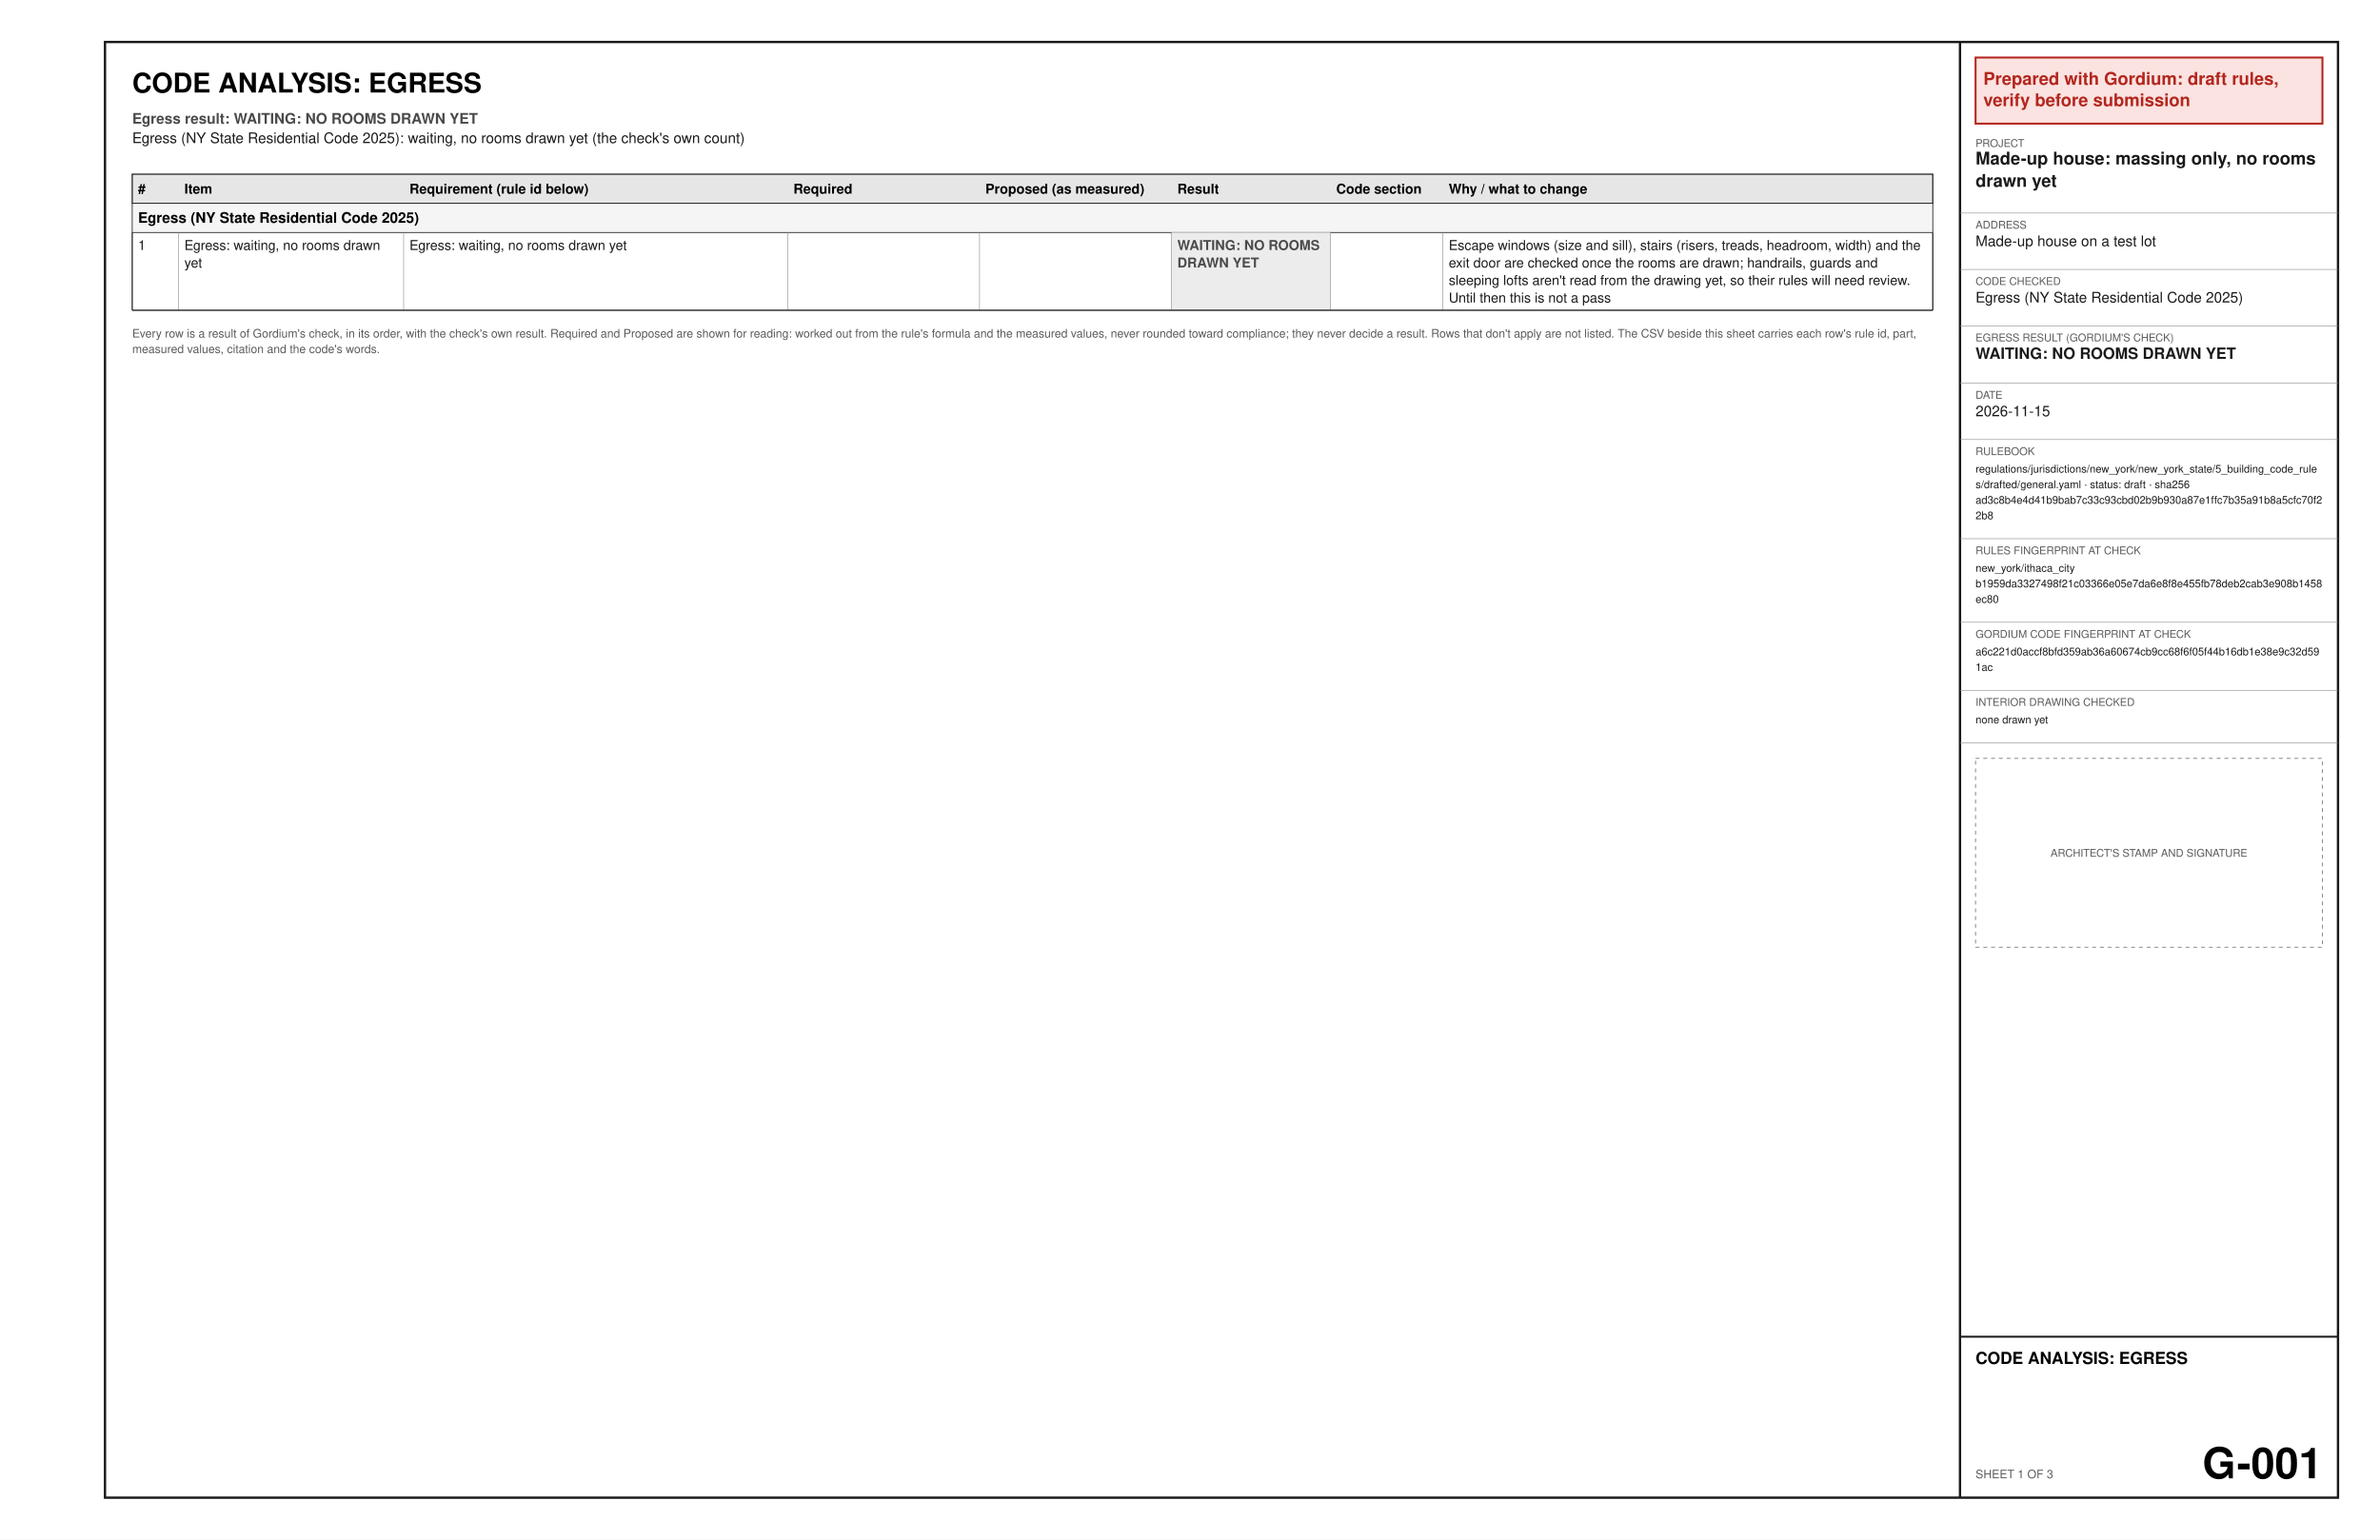
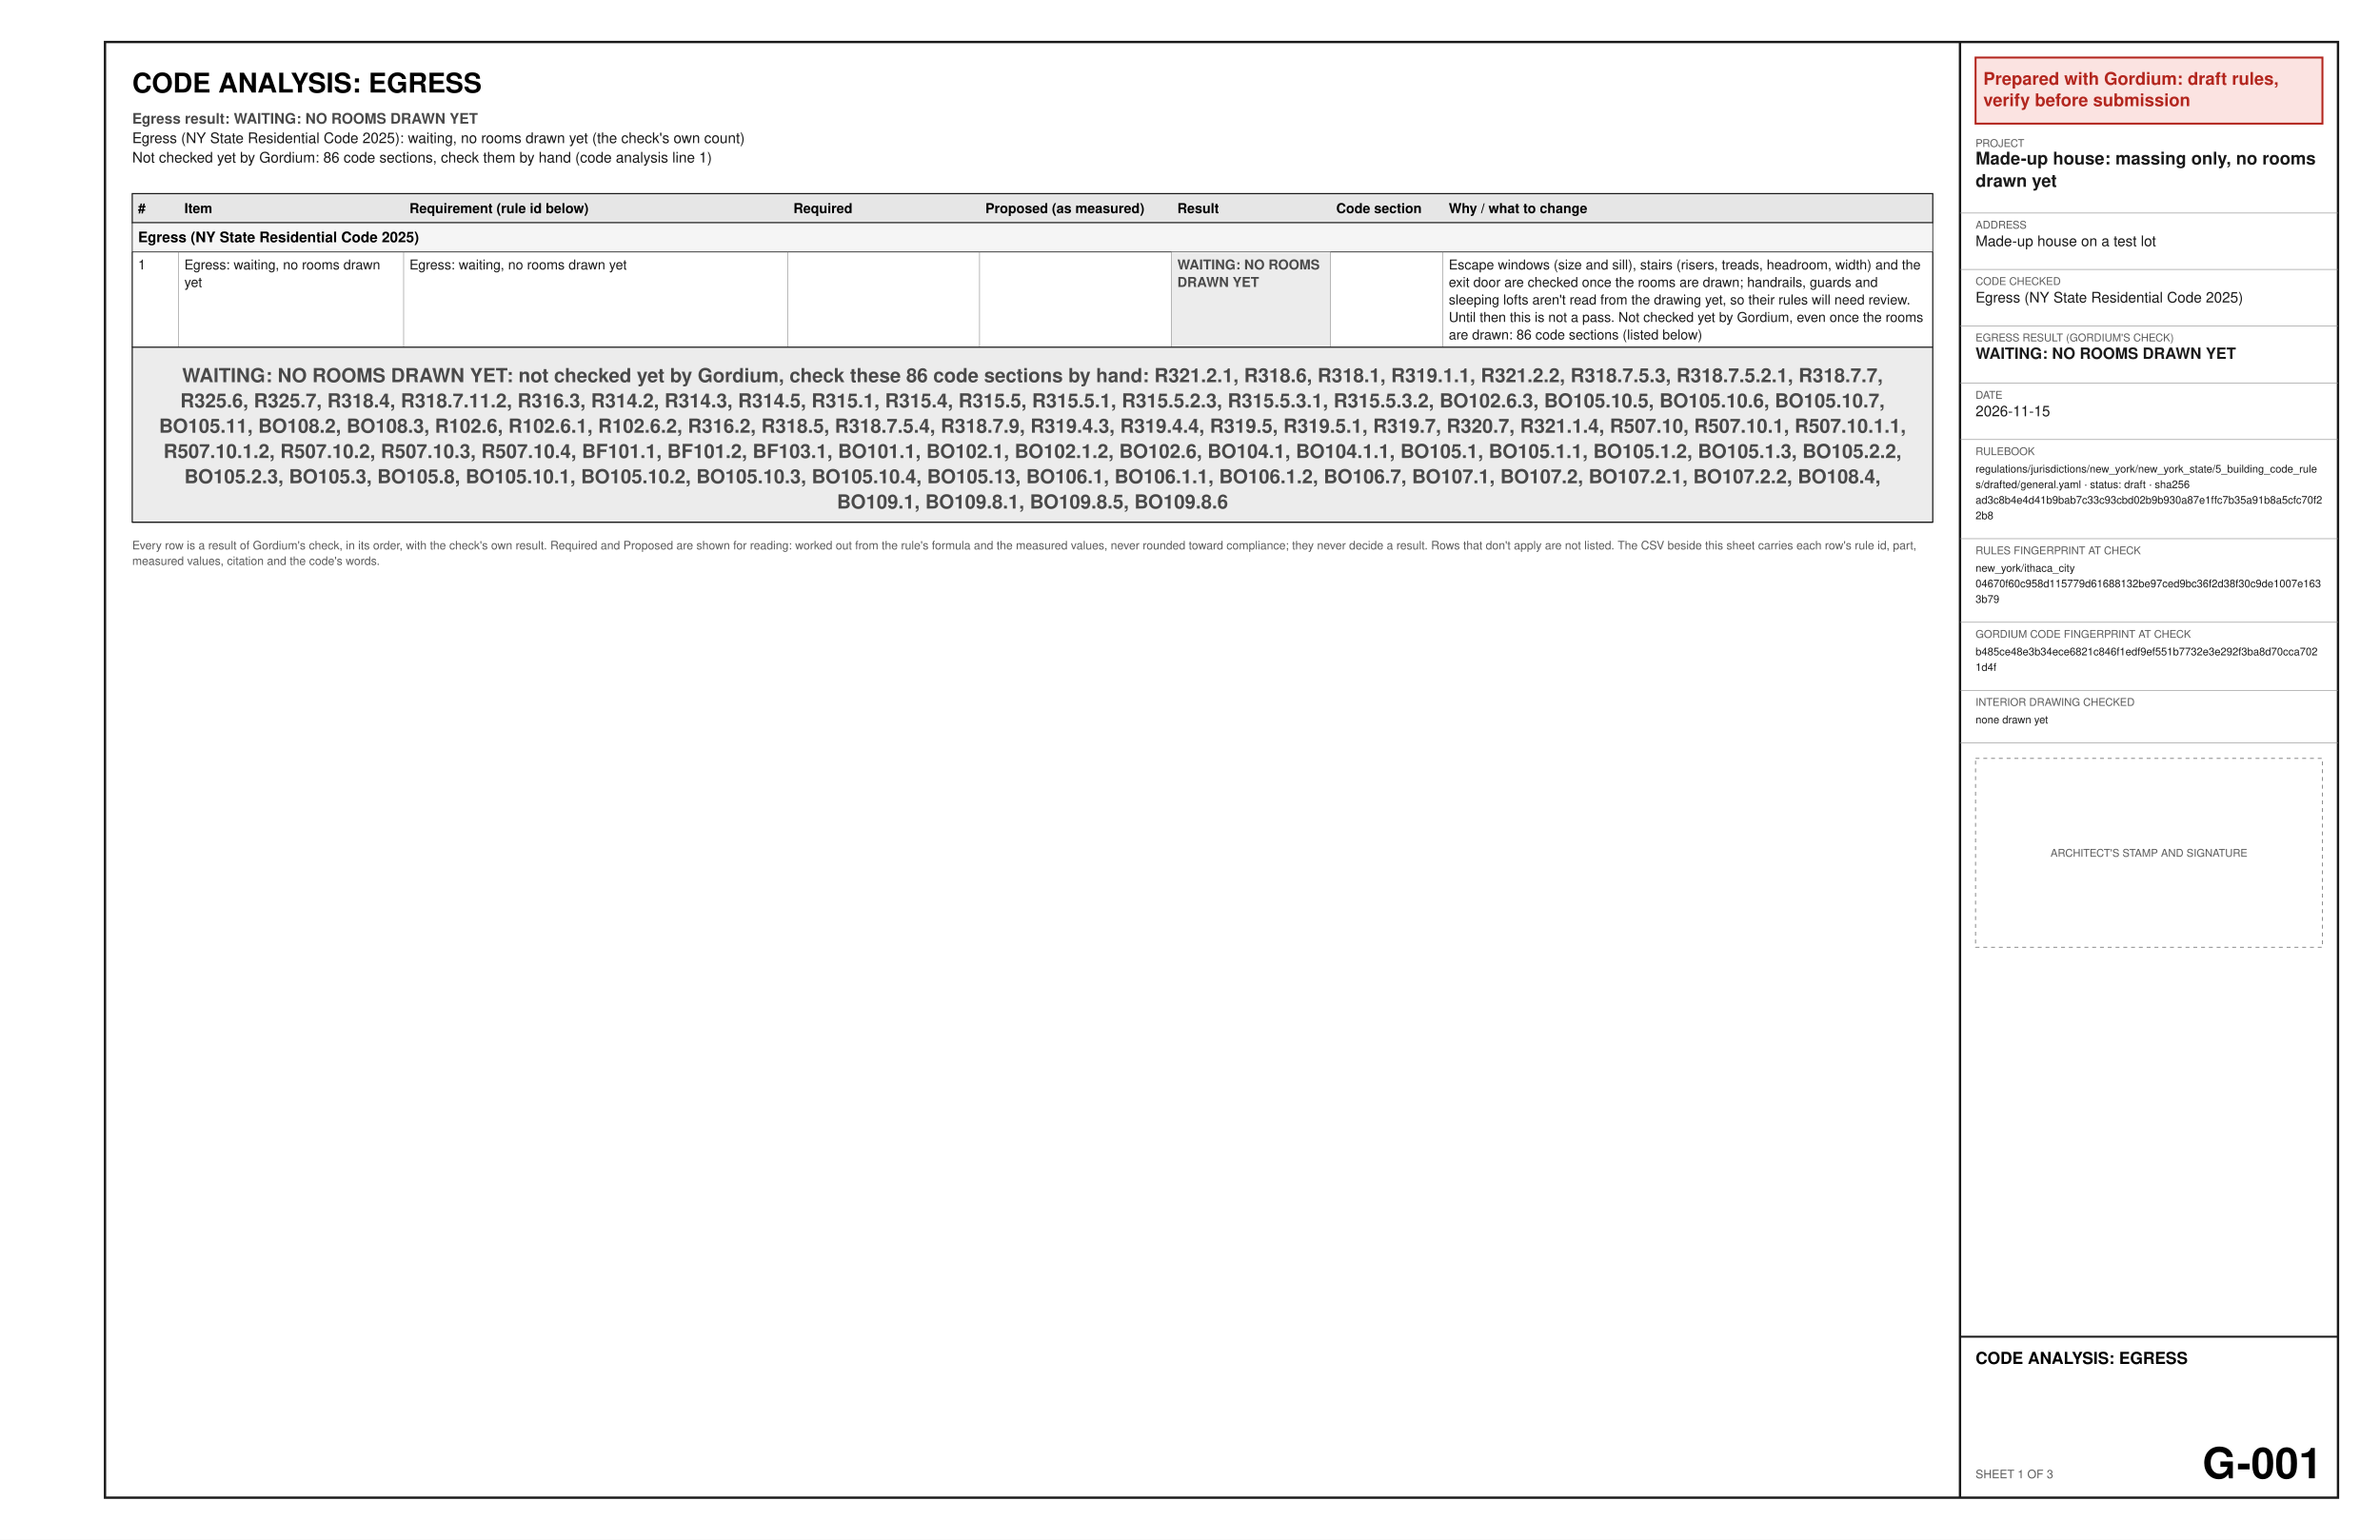
<svg xmlns="http://www.w3.org/2000/svg" width="17in" height="11in" viewBox="0 0 1224 792" font-family="Helvetica, Arial, sans-serif">
  <rect x="0" y="0" width="1224" height="792" fill="#ffffff" />
  <text x="68" y="47.6" font-size="14" font-weight="bold" text-anchor="start" fill="#000000" xml:space="preserve">CODE ANALYSIS: EGRESS</text>
  <text x="68" y="63.6" font-size="7.5" font-weight="bold" text-anchor="start" fill="#4a4a4a" xml:space="preserve">Egress result: WAITING: NO ROOMS DRAWN YET</text>
  <text x="68" y="73.6" font-size="7.5" text-anchor="start" fill="#1a1a1a" xml:space="preserve">Egress (NY State Residential Code 2025): waiting, no rooms drawn yet (the check's own count)</text>
-   <polygon points="68,89.6 994,89.6 994,104.6 68,104.6" fill="#e6e6e6" stroke="#1a1a1a" stroke-width="0.6" />
-   <text x="71" y="99.6" font-size="7" font-weight="bold" text-anchor="start" fill="#000000" xml:space="preserve">#</text>
-   <text x="94.83" y="99.6" font-size="7" font-weight="bold" text-anchor="start" fill="#000000" xml:space="preserve">Item</text>
-   <text x="210.58" y="99.6" font-size="7" font-weight="bold" text-anchor="start" fill="#000000" xml:space="preserve">Requirement (rule id below)</text>
-   <text x="408.04" y="99.6" font-size="7" font-weight="bold" text-anchor="start" fill="#000000" xml:space="preserve">Required</text>
-   <text x="506.76" y="99.6" font-size="7" font-weight="bold" text-anchor="start" fill="#000000" xml:space="preserve">Proposed (as measured)</text>
-   <text x="605.49" y="99.6" font-size="7" font-weight="bold" text-anchor="start" fill="#000000" xml:space="preserve">Result</text>
-   <text x="687.2" y="99.6" font-size="7" font-weight="bold" text-anchor="start" fill="#000000" xml:space="preserve">Code section</text>
-   <text x="745.07" y="99.6" font-size="7" font-weight="bold" text-anchor="start" fill="#000000" xml:space="preserve">Why / what to change</text>
-   <polygon points="68,104.6 994,104.6 994,119.6 68,119.6" fill="#f5f5f5" stroke="#1a1a1a" stroke-width="0.4" />
-   <text x="71" y="114.6" font-size="7.5" font-weight="bold" text-anchor="start" fill="#000000" xml:space="preserve">Egress (NY State Residential Code 2025)</text>
-   <text x="71" y="128.6" font-size="7" text-anchor="start" fill="#1a1a1a" xml:space="preserve">1</text>
-   <text x="94.83" y="128.6" font-size="7" text-anchor="start" fill="#1a1a1a" xml:space="preserve">Egress: waiting, no rooms drawn</text>
-   <text x="94.83" y="137.6" font-size="7" text-anchor="start" fill="#1a1a1a" xml:space="preserve">yet</text>
-   <text x="210.58" y="128.6" font-size="7" text-anchor="start" fill="#1a1a1a" xml:space="preserve">Egress: waiting, no rooms drawn yet</text>
-   <text x="408.04" y="128.6" font-size="7" text-anchor="start" fill="#1a1a1a" xml:space="preserve" />
-   <text x="506.76" y="128.6" font-size="7" text-anchor="start" fill="#1a1a1a" xml:space="preserve" />
-   <polygon points="602.49,119.6 684.2,119.6 684.2,159.6 602.49,159.6" fill="#ececec" />
-   <text x="605.49" y="128.6" font-size="7" font-weight="bold" text-anchor="start" fill="#4a4a4a" xml:space="preserve">WAITING: NO ROOMS</text>
-   <text x="605.49" y="137.6" font-size="7" font-weight="bold" text-anchor="start" fill="#4a4a4a" xml:space="preserve">DRAWN YET</text>
-   <text x="687.2" y="128.6" font-size="7" text-anchor="start" fill="#1a1a1a" xml:space="preserve" />
-   <text x="745.07" y="128.6" font-size="7" text-anchor="start" fill="#1a1a1a" xml:space="preserve">Escape windows (size and sill), stairs (risers, treads, headroom, width) and the</text>
-   <text x="745.07" y="137.6" font-size="7" text-anchor="start" fill="#1a1a1a" xml:space="preserve">exit door are checked once the rooms are drawn; handrails, guards and</text>
-   <text x="745.07" y="146.6" font-size="7" text-anchor="start" fill="#1a1a1a" xml:space="preserve">sleeping lofts aren't read from the drawing yet, so their rules will need review.</text>
-   <text x="745.07" y="155.6" font-size="7" text-anchor="start" fill="#1a1a1a" xml:space="preserve">Until then this is not a pass</text>
-   <line x1="68" y1="159.6" x2="994" y2="159.6" stroke="#8c8c8c" stroke-width="0.3" />
-   <line x1="91.83" y1="119.6" x2="91.83" y2="159.6" stroke="#8c8c8c" stroke-width="0.3" />
-   <line x1="207.58" y1="119.6" x2="207.58" y2="159.6" stroke="#8c8c8c" stroke-width="0.3" />
-   <line x1="405.04" y1="119.6" x2="405.04" y2="159.6" stroke="#8c8c8c" stroke-width="0.3" />
-   <line x1="503.76" y1="119.6" x2="503.76" y2="159.6" stroke="#8c8c8c" stroke-width="0.3" />
-   <line x1="602.49" y1="119.6" x2="602.49" y2="159.6" stroke="#8c8c8c" stroke-width="0.3" />
-   <line x1="684.2" y1="119.6" x2="684.2" y2="159.6" stroke="#8c8c8c" stroke-width="0.3" />
-   <line x1="742.07" y1="119.6" x2="742.07" y2="159.6" stroke="#8c8c8c" stroke-width="0.3" />
-   <line x1="68" y1="119.6" x2="68" y2="159.6" stroke="#1a1a1a" stroke-width="0.6" />
-   <line x1="994" y1="119.6" x2="994" y2="159.6" stroke="#1a1a1a" stroke-width="0.6" />
-   <line x1="68" y1="159.6" x2="994" y2="159.6" stroke="#1a1a1a" stroke-width="0.6" />
-   <text x="68" y="173.6" font-size="6" text-anchor="start" fill="#5a5a5a" xml:space="preserve">Every row is a result of Gordium's check, in its order, with the check's own result. Required and Proposed are shown for reading: worked out from the rule's formula and the measured values, never rounded toward compliance; they never decide a result. Rows that don't apply are not listed. The CSV beside this sheet carries each row's rule id, part,</text>
-   <text x="68" y="181.6" font-size="6" text-anchor="start" fill="#5a5a5a" xml:space="preserve">measured values, citation and the code's words.</text>
+   <text x="68" y="83.6" font-size="7.5" text-anchor="start" fill="#1a1a1a" xml:space="preserve">Not checked yet by Gordium: 86 code sections, check them by hand (code analysis line 1)</text>
+   <polygon points="68,99.6 994,99.6 994,114.6 68,114.6" fill="#e6e6e6" stroke="#1a1a1a" stroke-width="0.6" />
+   <text x="71" y="109.6" font-size="7" font-weight="bold" text-anchor="start" fill="#000000" xml:space="preserve">#</text>
+   <text x="94.83" y="109.6" font-size="7" font-weight="bold" text-anchor="start" fill="#000000" xml:space="preserve">Item</text>
+   <text x="210.58" y="109.6" font-size="7" font-weight="bold" text-anchor="start" fill="#000000" xml:space="preserve">Requirement (rule id below)</text>
+   <text x="408.04" y="109.6" font-size="7" font-weight="bold" text-anchor="start" fill="#000000" xml:space="preserve">Required</text>
+   <text x="506.76" y="109.6" font-size="7" font-weight="bold" text-anchor="start" fill="#000000" xml:space="preserve">Proposed (as measured)</text>
+   <text x="605.49" y="109.6" font-size="7" font-weight="bold" text-anchor="start" fill="#000000" xml:space="preserve">Result</text>
+   <text x="687.2" y="109.6" font-size="7" font-weight="bold" text-anchor="start" fill="#000000" xml:space="preserve">Code section</text>
+   <text x="745.07" y="109.6" font-size="7" font-weight="bold" text-anchor="start" fill="#000000" xml:space="preserve">Why / what to change</text>
+   <polygon points="68,114.6 994,114.6 994,129.6 68,129.6" fill="#f5f5f5" stroke="#1a1a1a" stroke-width="0.4" />
+   <text x="71" y="124.6" font-size="7.5" font-weight="bold" text-anchor="start" fill="#000000" xml:space="preserve">Egress (NY State Residential Code 2025)</text>
+   <text x="71" y="138.6" font-size="7" text-anchor="start" fill="#1a1a1a" xml:space="preserve">1</text>
+   <text x="94.83" y="138.6" font-size="7" text-anchor="start" fill="#1a1a1a" xml:space="preserve">Egress: waiting, no rooms drawn</text>
+   <text x="94.83" y="147.6" font-size="7" text-anchor="start" fill="#1a1a1a" xml:space="preserve">yet</text>
+   <text x="210.58" y="138.6" font-size="7" text-anchor="start" fill="#1a1a1a" xml:space="preserve">Egress: waiting, no rooms drawn yet</text>
+   <text x="408.04" y="138.6" font-size="7" text-anchor="start" fill="#1a1a1a" xml:space="preserve" />
+   <text x="506.76" y="138.6" font-size="7" text-anchor="start" fill="#1a1a1a" xml:space="preserve" />
+   <polygon points="602.49,129.6 684.2,129.6 684.2,178.6 602.49,178.6" fill="#ececec" />
+   <text x="605.49" y="138.6" font-size="7" font-weight="bold" text-anchor="start" fill="#4a4a4a" xml:space="preserve">WAITING: NO ROOMS</text>
+   <text x="605.49" y="147.6" font-size="7" font-weight="bold" text-anchor="start" fill="#4a4a4a" xml:space="preserve">DRAWN YET</text>
+   <text x="687.2" y="138.6" font-size="7" text-anchor="start" fill="#1a1a1a" xml:space="preserve" />
+   <text x="745.07" y="138.6" font-size="7" text-anchor="start" fill="#1a1a1a" xml:space="preserve">Escape windows (size and sill), stairs (risers, treads, headroom, width) and the</text>
+   <text x="745.07" y="147.6" font-size="7" text-anchor="start" fill="#1a1a1a" xml:space="preserve">exit door are checked once the rooms are drawn; handrails, guards and</text>
+   <text x="745.07" y="156.6" font-size="7" text-anchor="start" fill="#1a1a1a" xml:space="preserve">sleeping lofts aren't read from the drawing yet, so their rules will need review.</text>
+   <text x="745.07" y="165.6" font-size="7" text-anchor="start" fill="#1a1a1a" xml:space="preserve">Until then this is not a pass. Not checked yet by Gordium, even once the rooms</text>
+   <text x="745.07" y="174.6" font-size="7" text-anchor="start" fill="#1a1a1a" xml:space="preserve">are drawn: 86 code sections (listed below)</text>
+   <line x1="68" y1="178.6" x2="994" y2="178.6" stroke="#8c8c8c" stroke-width="0.3" />
+   <line x1="91.83" y1="129.6" x2="91.83" y2="178.6" stroke="#8c8c8c" stroke-width="0.3" />
+   <line x1="207.58" y1="129.6" x2="207.58" y2="178.6" stroke="#8c8c8c" stroke-width="0.3" />
+   <line x1="405.04" y1="129.6" x2="405.04" y2="178.6" stroke="#8c8c8c" stroke-width="0.3" />
+   <line x1="503.76" y1="129.6" x2="503.76" y2="178.6" stroke="#8c8c8c" stroke-width="0.3" />
+   <line x1="602.49" y1="129.6" x2="602.49" y2="178.6" stroke="#8c8c8c" stroke-width="0.3" />
+   <line x1="684.2" y1="129.6" x2="684.2" y2="178.6" stroke="#8c8c8c" stroke-width="0.3" />
+   <line x1="742.07" y1="129.6" x2="742.07" y2="178.6" stroke="#8c8c8c" stroke-width="0.3" />
+   <line x1="68" y1="129.6" x2="68" y2="178.6" stroke="#1a1a1a" stroke-width="0.6" />
+   <line x1="994" y1="129.6" x2="994" y2="178.6" stroke="#1a1a1a" stroke-width="0.6" />
+   <polygon points="68,178.6 994,178.6 994,268.6 68,268.6" fill="#ececec" stroke="#1a1a1a" stroke-width="0.6" />
+   <text x="531" y="196.6" font-size="10" font-weight="bold" text-anchor="middle" fill="#4a4a4a" xml:space="preserve">WAITING: NO ROOMS DRAWN YET: not checked yet by Gordium, check these 86 code sections by hand: R321.2.1, R318.6, R318.1, R319.1.1, R321.2.2, R318.7.5.3, R318.7.5.2.1, R318.7.7,</text>
+   <text x="531" y="209.6" font-size="10" font-weight="bold" text-anchor="middle" fill="#4a4a4a" xml:space="preserve">R325.6, R325.7, R318.4, R318.7.11.2, R316.3, R314.2, R314.3, R314.5, R315.1, R315.4, R315.5, R315.5.1, R315.5.2.3, R315.5.3.1, R315.5.3.2, BO102.6.3, BO105.10.5, BO105.10.6, BO105.10.7,</text>
+   <text x="531" y="222.6" font-size="10" font-weight="bold" text-anchor="middle" fill="#4a4a4a" xml:space="preserve">BO105.11, BO108.2, BO108.3, R102.6, R102.6.1, R102.6.2, R316.2, R318.5, R318.7.5.4, R318.7.9, R319.4.3, R319.4.4, R319.5, R319.5.1, R319.7, R320.7, R321.1.4, R507.10, R507.10.1, R507.10.1.1,</text>
+   <text x="531" y="235.6" font-size="10" font-weight="bold" text-anchor="middle" fill="#4a4a4a" xml:space="preserve">R507.10.1.2, R507.10.2, R507.10.3, R507.10.4, BF101.1, BF101.2, BF103.1, BO101.1, BO102.1, BO102.1.2, BO102.6, BO104.1, BO104.1.1, BO105.1, BO105.1.1, BO105.1.2, BO105.1.3, BO105.2.2,</text>
+   <text x="531" y="248.6" font-size="10" font-weight="bold" text-anchor="middle" fill="#4a4a4a" xml:space="preserve">BO105.2.3, BO105.3, BO105.8, BO105.10.1, BO105.10.2, BO105.10.3, BO105.10.4, BO105.13, BO106.1, BO106.1.1, BO106.1.2, BO106.7, BO107.1, BO107.2, BO107.2.1, BO107.2.2, BO108.4,</text>
+   <text x="531" y="261.6" font-size="10" font-weight="bold" text-anchor="middle" fill="#4a4a4a" xml:space="preserve">BO109.1, BO109.8.1, BO109.8.5, BO109.8.6</text>
+   <line x1="68" y1="268.6" x2="994" y2="268.6" stroke="#1a1a1a" stroke-width="0.6" />
+   <text x="68" y="282.6" font-size="6" text-anchor="start" fill="#5a5a5a" xml:space="preserve">Every row is a result of Gordium's check, in its order, with the check's own result. Required and Proposed are shown for reading: worked out from the rule's formula and the measured values, never rounded toward compliance; they never decide a result. Rows that don't apply are not listed. The CSV beside this sheet carries each row's rule id, part,</text>
+   <text x="68" y="290.6" font-size="6" text-anchor="start" fill="#5a5a5a" xml:space="preserve">measured values, citation and the code's words.</text>
  <polygon points="54,21.6 1202.4,21.6 1202.4,770.4 54,770.4" fill="none" stroke="#1a1a1a" stroke-width="1.2" />
  <line x1="1008" y1="21.6" x2="1008" y2="770.4" stroke="#1a1a1a" stroke-width="1.2" />
  <polygon points="1016,29.6 1194.4,29.6 1194.4,63.6 1016,63.6" fill="#fbe3e1" stroke="#b3261e" stroke-width="1" />
  <text x="1020" y="43.6" font-size="9" font-weight="bold" text-anchor="start" fill="#b3261e" xml:space="preserve">Prepared with Gordium: draft rules,</text>
  <text x="1020" y="54.6" font-size="9" font-weight="bold" text-anchor="start" fill="#b3261e" xml:space="preserve">verify before submission</text>
  <text x="1016" y="75.6" font-size="5.5" text-anchor="start" fill="#5a5a5a" xml:space="preserve">PROJECT</text>
  <text x="1016" y="84.6" font-size="9" font-weight="bold" text-anchor="start" fill="#1a1a1a" xml:space="preserve">Made-up house: massing only, no rooms</text>
  <text x="1016" y="96.1" font-size="9" font-weight="bold" text-anchor="start" fill="#1a1a1a" xml:space="preserve">drawn yet</text>
  <line x1="1008" y1="109.6" x2="1202.4" y2="109.6" stroke="#8c8c8c" stroke-width="0.3" />
  <text x="1016" y="117.6" font-size="5.5" text-anchor="start" fill="#5a5a5a" xml:space="preserve">ADDRESS</text>
  <text x="1016" y="126.6" font-size="7.5" text-anchor="start" fill="#1a1a1a" xml:space="preserve">Made-up house on a test lot</text>
  <line x1="1008" y1="138.6" x2="1202.4" y2="138.6" stroke="#8c8c8c" stroke-width="0.3" />
  <text x="1016" y="146.6" font-size="5.5" text-anchor="start" fill="#5a5a5a" xml:space="preserve">CODE CHECKED</text>
  <text x="1016" y="155.6" font-size="7.5" text-anchor="start" fill="#1a1a1a" xml:space="preserve">Egress (NY State Residential Code 2025)</text>
  <line x1="1008" y1="167.6" x2="1202.4" y2="167.6" stroke="#8c8c8c" stroke-width="0.3" />
  <text x="1016" y="175.6" font-size="5.5" text-anchor="start" fill="#5a5a5a" xml:space="preserve">EGRESS RESULT (GORDIUM'S CHECK)</text>
  <text x="1016" y="184.6" font-size="8" font-weight="bold" text-anchor="start" fill="#1a1a1a" xml:space="preserve">WAITING: NO ROOMS DRAWN YET</text>
  <line x1="1008" y1="197.1" x2="1202.4" y2="197.1" stroke="#8c8c8c" stroke-width="0.3" />
  <text x="1016" y="205.1" font-size="5.5" text-anchor="start" fill="#5a5a5a" xml:space="preserve">DATE</text>
  <text x="1016" y="214.1" font-size="7.5" text-anchor="start" fill="#1a1a1a" xml:space="preserve">2026-11-15</text>
  <line x1="1008" y1="226.1" x2="1202.4" y2="226.1" stroke="#8c8c8c" stroke-width="0.3" />
  <text x="1016" y="234.1" font-size="5.5" text-anchor="start" fill="#5a5a5a" xml:space="preserve">RULEBOOK</text>
  <text x="1016" y="243.1" font-size="5.5" text-anchor="start" fill="#1a1a1a" xml:space="preserve">regulations/jurisdictions/new_york/new_york_state/5_building_code_rule</text>
  <text x="1016" y="251.1" font-size="5.5" text-anchor="start" fill="#1a1a1a" xml:space="preserve">s/drafted/general.yaml · status: draft · sha256</text>
  <text x="1016" y="259.1" font-size="5.5" text-anchor="start" fill="#1a1a1a" xml:space="preserve">ad3c8b4e4d41b9bab7c33c93cbd02b9b930a87e1ffc7b35a91b8a5cfc70f2</text>
  <text x="1016" y="267.1" font-size="5.5" text-anchor="start" fill="#1a1a1a" xml:space="preserve">2b8</text>
  <line x1="1008" y1="277.1" x2="1202.4" y2="277.1" stroke="#8c8c8c" stroke-width="0.3" />
  <text x="1016" y="285.1" font-size="5.5" text-anchor="start" fill="#5a5a5a" xml:space="preserve">RULES FINGERPRINT AT CHECK</text>
  <text x="1016" y="294.1" font-size="5.5" text-anchor="start" fill="#1a1a1a" xml:space="preserve">new_york/ithaca_city</text>
-   <text x="1016" y="302.1" font-size="5.5" text-anchor="start" fill="#1a1a1a" xml:space="preserve">b1959da3327498f21c03366e05e7da6e8f8e455fb78deb2cab3e908b1458</text>
-   <text x="1016" y="310.1" font-size="5.5" text-anchor="start" fill="#1a1a1a" xml:space="preserve">ec80</text>
+   <text x="1016" y="302.1" font-size="5.5" text-anchor="start" fill="#1a1a1a" xml:space="preserve">04670f60c958d115779d61688132be97ced9bc36f2d38f30c9de1007e163</text>
+   <text x="1016" y="310.1" font-size="5.5" text-anchor="start" fill="#1a1a1a" xml:space="preserve">3b79</text>
  <line x1="1008" y1="320.1" x2="1202.4" y2="320.1" stroke="#8c8c8c" stroke-width="0.3" />
  <text x="1016" y="328.1" font-size="5.5" text-anchor="start" fill="#5a5a5a" xml:space="preserve">GORDIUM CODE FINGERPRINT AT CHECK</text>
-   <text x="1016" y="337.1" font-size="5.5" text-anchor="start" fill="#1a1a1a" xml:space="preserve">a6c221d0accf8bfd359ab36a60674cb9cc68f6f05f44b16db1e38e9c32d59</text>
-   <text x="1016" y="345.1" font-size="5.5" text-anchor="start" fill="#1a1a1a" xml:space="preserve">1ac</text>
+   <text x="1016" y="337.1" font-size="5.5" text-anchor="start" fill="#1a1a1a" xml:space="preserve">b485ce48e3b34ece6821c846f1edf9ef551b7732e3e292f3ba8d70cca702</text>
+   <text x="1016" y="345.1" font-size="5.5" text-anchor="start" fill="#1a1a1a" xml:space="preserve">1d4f</text>
  <line x1="1008" y1="355.1" x2="1202.4" y2="355.1" stroke="#8c8c8c" stroke-width="0.3" />
  <text x="1016" y="363.1" font-size="5.5" text-anchor="start" fill="#5a5a5a" xml:space="preserve">INTERIOR DRAWING CHECKED</text>
  <text x="1016" y="372.1" font-size="5.5" text-anchor="start" fill="#1a1a1a" xml:space="preserve">none drawn yet</text>
  <line x1="1008" y1="382.1" x2="1202.4" y2="382.1" stroke="#8c8c8c" stroke-width="0.3" />
  <polygon points="1016,390.1 1194.4,390.1 1194.4,487.3 1016,487.3" fill="none" stroke="#8c8c8c" stroke-width="0.5" stroke-dasharray="2 2" />
  <text x="1105.2" y="440.7" font-size="5.5" text-anchor="middle" fill="#5a5a5a" xml:space="preserve">ARCHITECT'S STAMP AND SIGNATURE</text>
  <line x1="1008" y1="687.6" x2="1202.4" y2="687.6" stroke="#1a1a1a" stroke-width="1" />
  <text x="1016" y="701.6" font-size="8.5" font-weight="bold" text-anchor="start" fill="#000000" xml:space="preserve">CODE ANALYSIS: EGRESS</text>
  <text x="1016" y="760.4" font-size="6" text-anchor="start" fill="#5a5a5a" xml:space="preserve">SHEET 1 OF 3</text>
  <text x="1194.4" y="760.4" font-size="22" font-weight="bold" text-anchor="end" fill="#000000" xml:space="preserve">G-001</text>
</svg>
